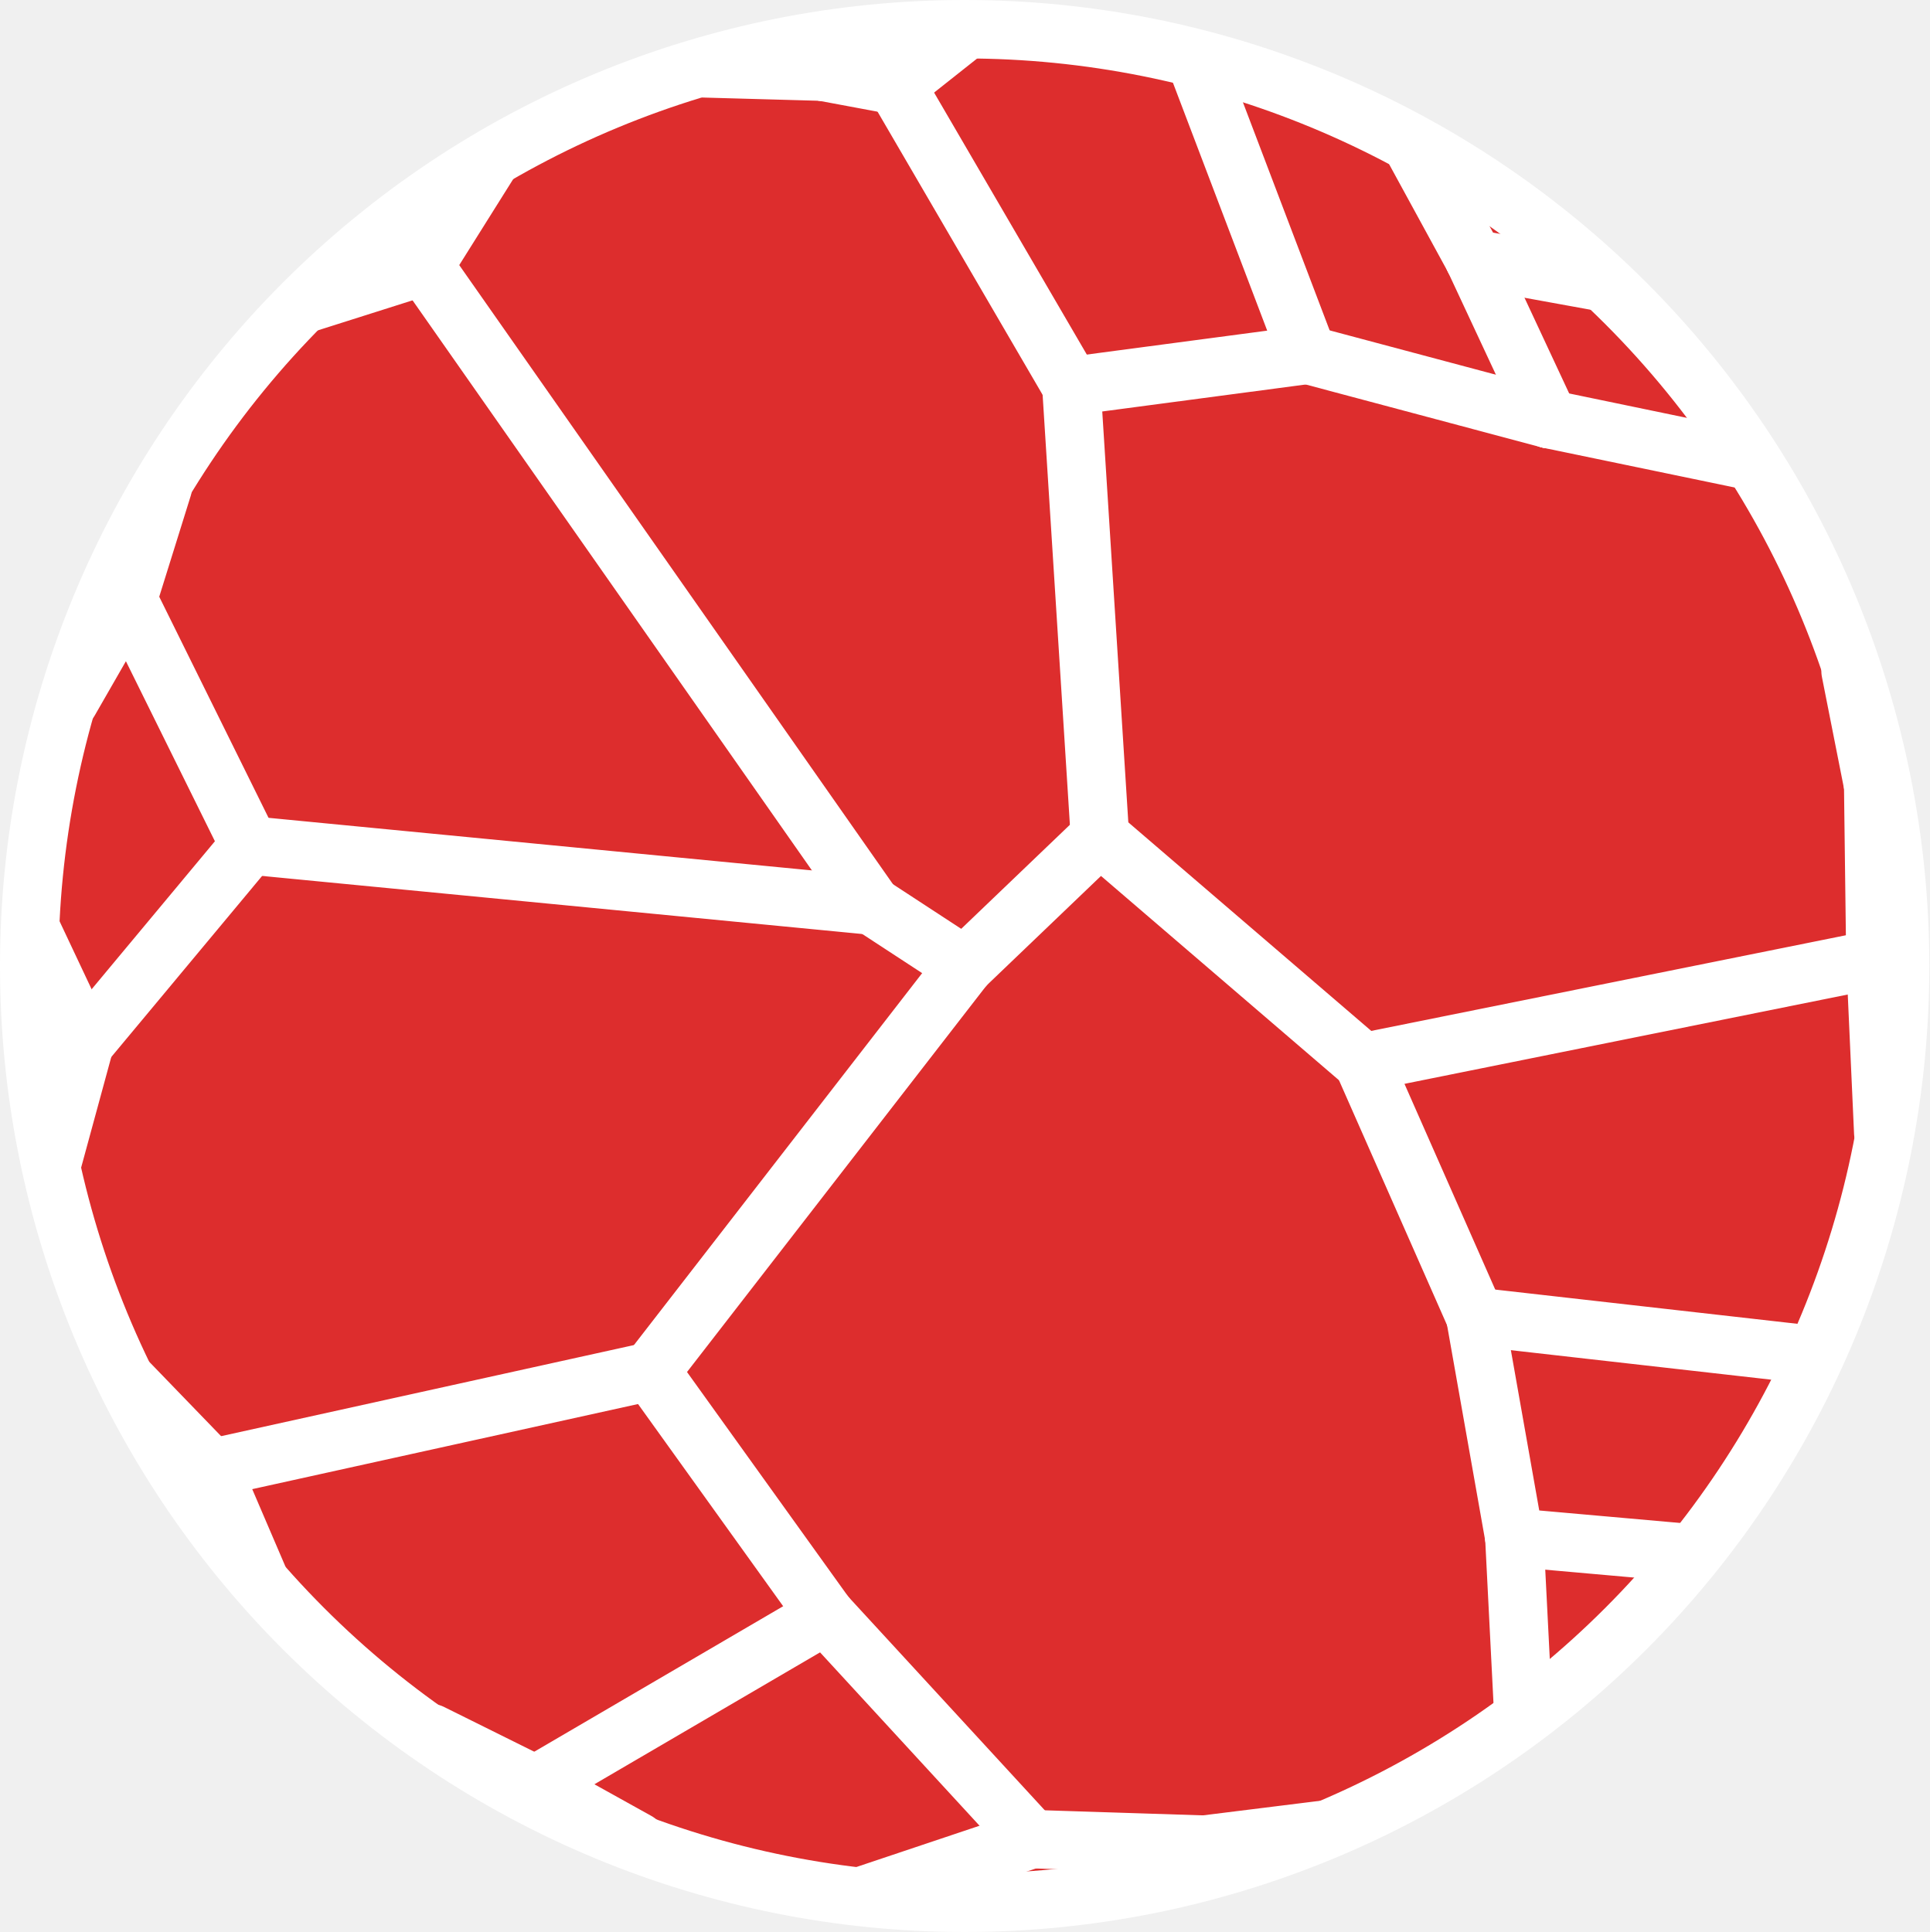
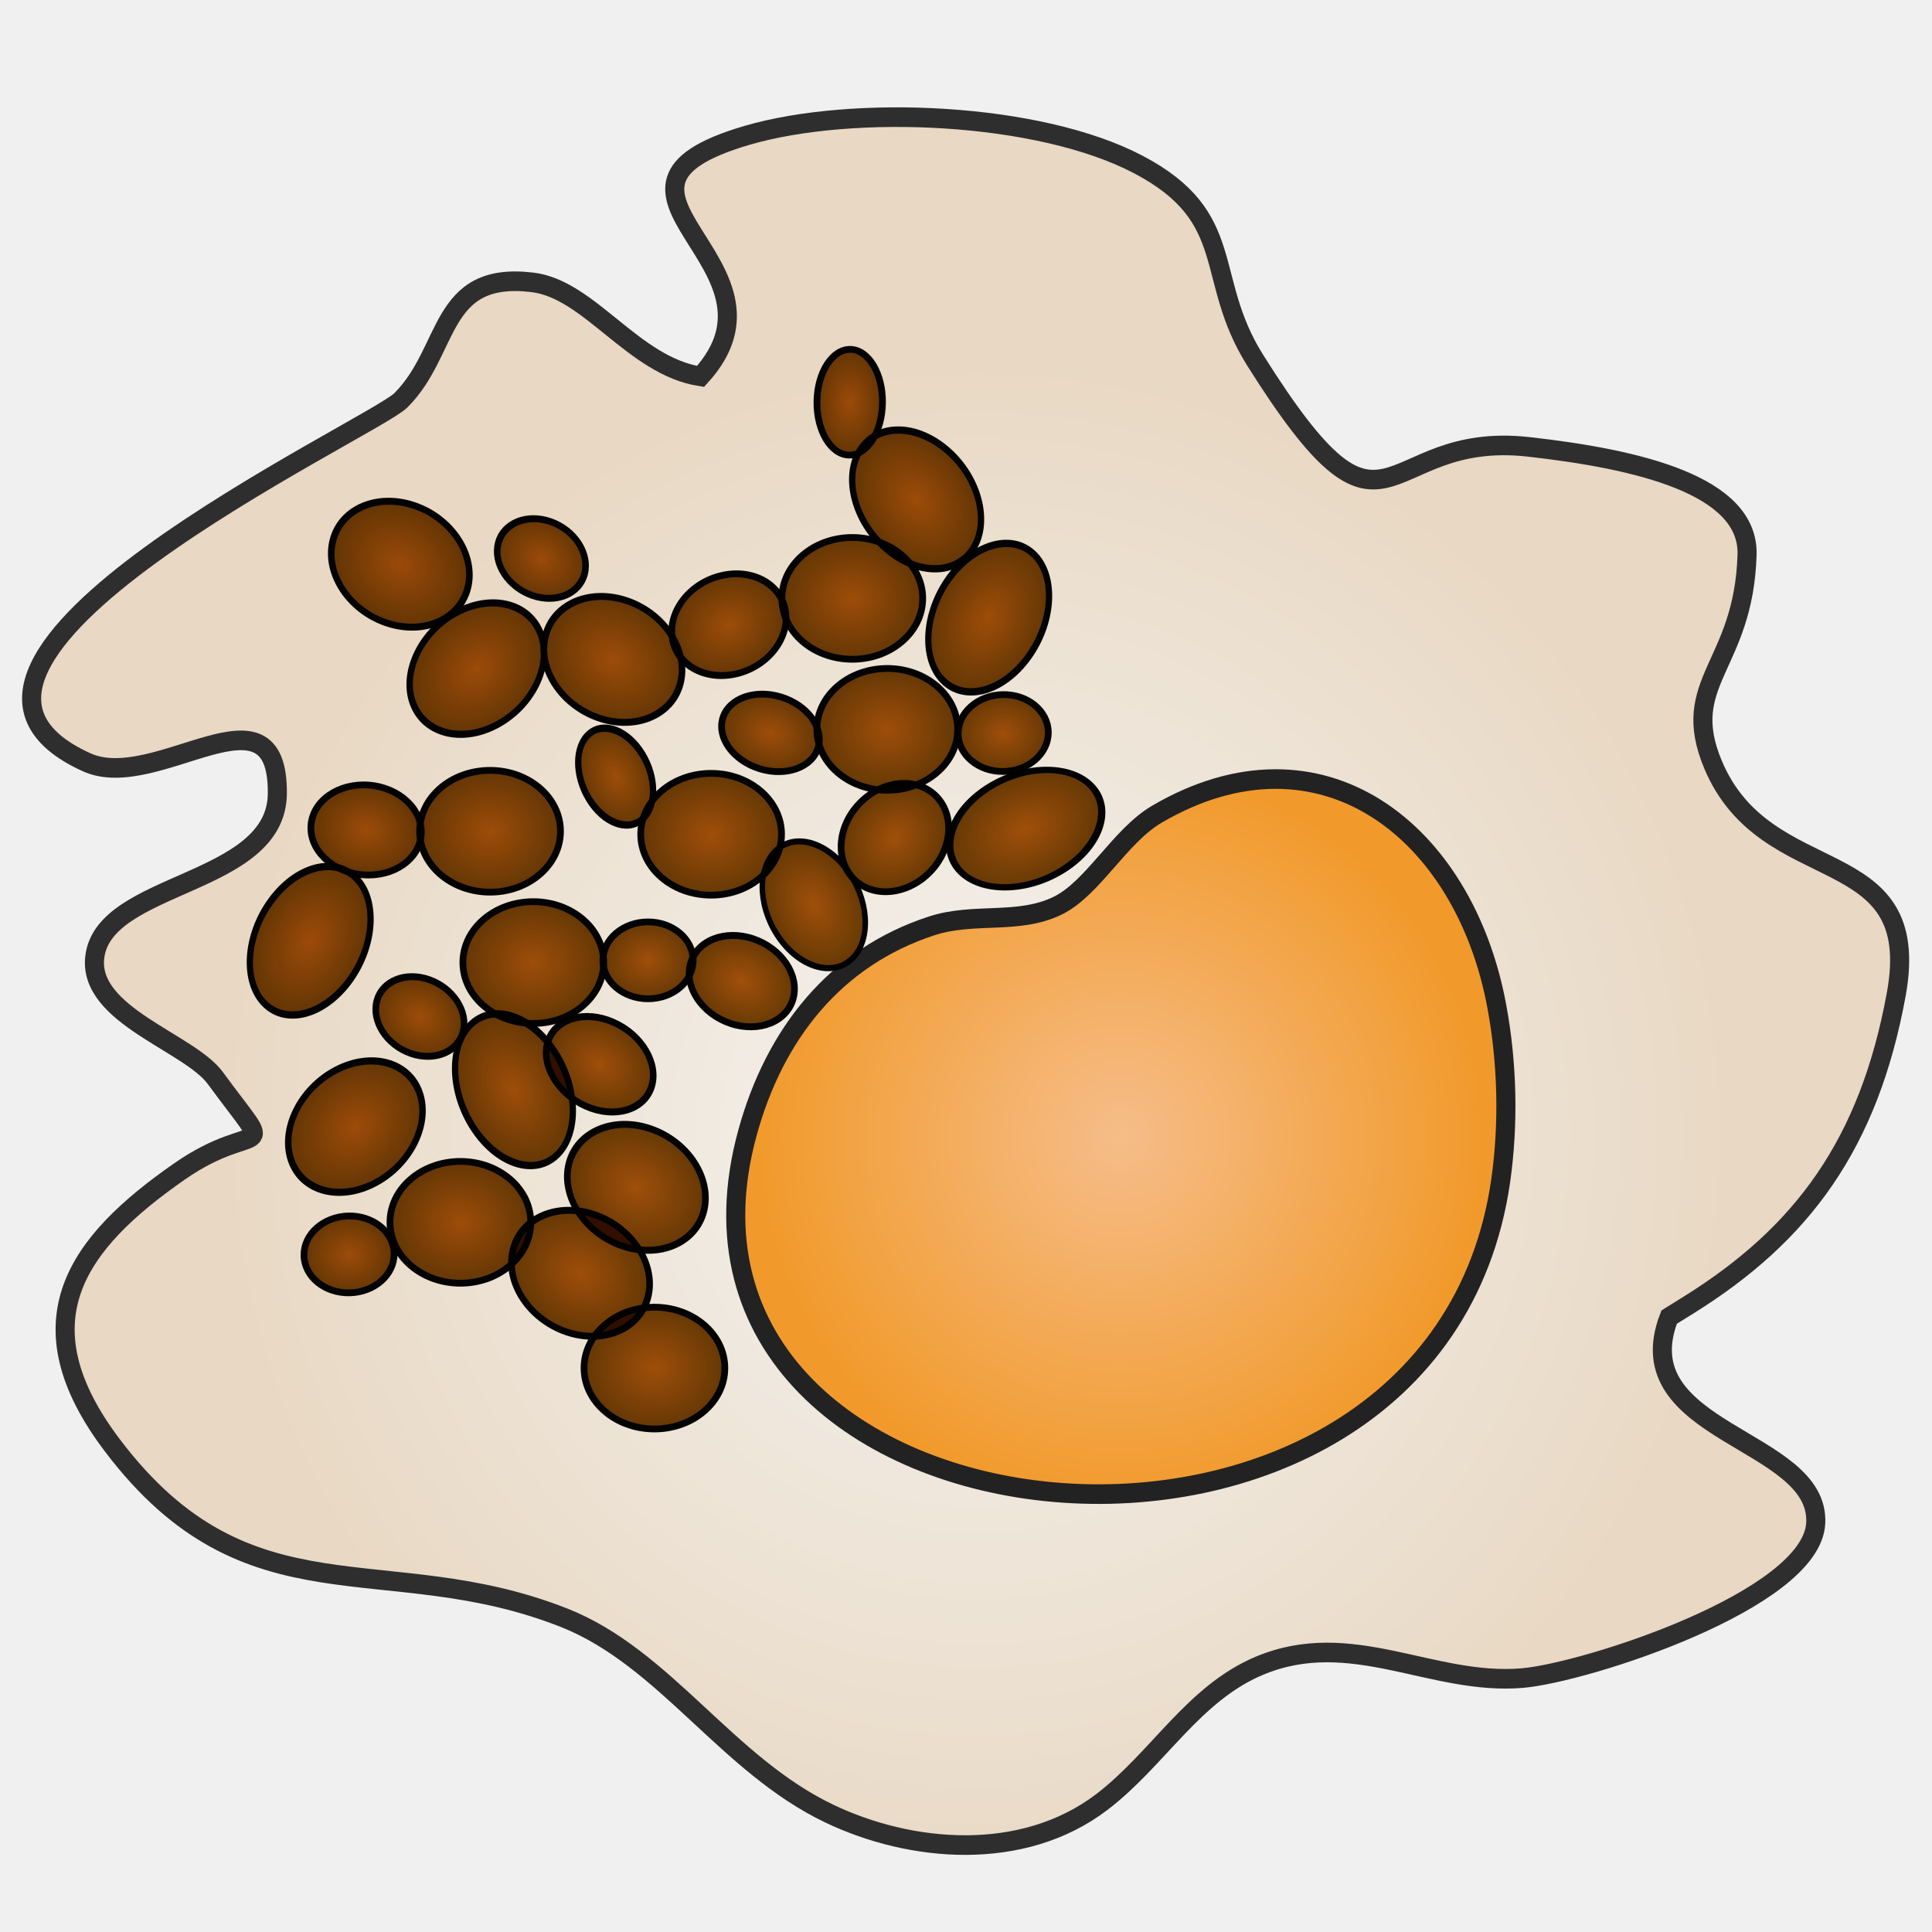
- <svg xmlns="http://www.w3.org/2000/svg" version="1.1" id="Layer_1" x="0px" y="0px" width="99px" height="99.154px" viewBox="0 0 99 99.154" enable-background="new 0 0 99 99.154" xml:space="preserve">
-   <g>
-     <g>
-       <path fill="#DD2D2D" d="M97.5,49.577c0-12.751-5.057-24.979-14.059-33.996C74.439,6.565,62.23,1.5,49.5,1.5    c-12.73,0-24.939,5.065-33.941,14.081C6.557,24.598,1.5,36.826,1.5,49.577s5.057,24.979,14.059,33.996    C24.561,92.589,36.77,97.654,49.5,97.654c12.73,0,24.939-5.065,33.941-14.081C92.443,74.556,97.5,62.328,97.5,49.577z" />
-       <line fill="none" stroke="#FFFFFF" stroke-width="3" stroke-linecap="round" stroke-miterlimit="3.25" x1="61.795" y1="94.671" x2="67.783" y2="93.926" />
-       <line fill="none" stroke="#FFFFFF" stroke-width="3" stroke-linecap="round" stroke-miterlimit="3.25" x1="61.795" y1="94.671" x2="56.26" y2="97.078" />
-       <line fill="none" stroke="#FFFFFF" stroke-width="3" stroke-linecap="round" stroke-miterlimit="3.25" x1="75.641" y1="13.286" x2="72.466" y2="7.469" />
-       <line fill="none" stroke="#FFFFFF" stroke-width="3" stroke-linecap="round" stroke-miterlimit="3.25" x1="75.641" y1="13.286" x2="82.152" y2="14.469" />
-       <line fill="none" stroke="#FFFFFF" stroke-width="3" stroke-linecap="round" stroke-miterlimit="3.25" x1="4.348" y1="53.539" x2="2.672" y2="59.691" />
-       <line fill="none" stroke="#FFFFFF" stroke-width="3" stroke-linecap="round" stroke-miterlimit="3.25" x1="4.348" y1="53.539" x2="1.63" y2="47.773" />
-       <line fill="none" stroke="#FFFFFF" stroke-width="3" stroke-linecap="round" stroke-miterlimit="3.25" x1="52.934" y1="94.387" x2="61.795" y2="94.671" />
-       <line fill="none" stroke="#FFFFFF" stroke-width="3" stroke-linecap="round" stroke-miterlimit="3.25" x1="52.934" y1="94.387" x2="44.317" y2="97.276" />
-       <line fill="none" stroke="#FFFFFF" stroke-width="3" stroke-linecap="round" stroke-miterlimit="3.25" x1="42.19" y1="3.676" x2="36.115" y2="3.507" />
-       <line fill="none" stroke="#FFFFFF" stroke-width="3" stroke-linecap="round" stroke-miterlimit="3.25" x1="42.19" y1="3.676" x2="47.911" y2="1.622" />
-       <line fill="none" stroke="#FFFFFF" stroke-width="3" stroke-linecap="round" stroke-miterlimit="3.25" x1="96.121" y1="40.315" x2="94.96" y2="34.448" />
-       <line fill="none" stroke="#FFFFFF" stroke-width="3" stroke-linecap="round" stroke-miterlimit="3.25" x1="96.121" y1="40.315" x2="97.284" y2="46.183" />
-       <line fill="none" stroke="#FFFFFF" stroke-width="3" stroke-linecap="round" stroke-miterlimit="3.25" x1="45.981" y1="4.383" x2="42.19" y2="3.676" />
-       <line fill="none" stroke="#FFFFFF" stroke-width="3" stroke-linecap="round" stroke-miterlimit="3.25" x1="45.981" y1="4.383" x2="49.5" y2="1.596" />
-       <line fill="none" stroke="#FFFFFF" stroke-width="3" stroke-linecap="round" stroke-miterlimit="3.25" x1="79.479" y1="21.509" x2="89.811" y2="23.653" />
-       <line fill="none" stroke="#FFFFFF" stroke-width="3" stroke-linecap="round" stroke-miterlimit="3.25" x1="79.479" y1="21.509" x2="75.641" y2="13.286" />
-       <line fill="none" stroke="#FFFFFF" stroke-width="3" stroke-linecap="round" stroke-miterlimit="3.25" x1="6.56" y1="30.751" x2="3.564" y2="35.967" />
-       <line fill="none" stroke="#FFFFFF" stroke-width="3" stroke-linecap="round" stroke-miterlimit="3.25" x1="6.56" y1="30.751" x2="8.353" y2="25.007" />
-       <line fill="none" stroke="#FFFFFF" stroke-width="3" stroke-linecap="round" stroke-miterlimit="3.25" x1="96.234" y1="49.224" x2="96.121" y2="40.315" />
-       <line fill="none" stroke="#FFFFFF" stroke-width="3" stroke-linecap="round" stroke-miterlimit="3.25" x1="96.234" y1="49.224" x2="96.637" y2="58.129" />
-       <line fill="none" stroke="#FFFFFF" stroke-width="3" stroke-linecap="round" stroke-miterlimit="3.25" x1="77.707" y1="78.913" x2="86.773" y2="79.717" />
-       <line fill="none" stroke="#FFFFFF" stroke-width="3" stroke-linecap="round" stroke-miterlimit="3.25" x1="77.707" y1="78.913" x2="78.169" y2="88.018" />
-       <line fill="none" stroke="#FFFFFF" stroke-width="3" stroke-linecap="round" stroke-miterlimit="3.25" x1="75.701" y1="67.577" x2="77.707" y2="78.913" />
-       <line fill="none" stroke="#FFFFFF" stroke-width="3" stroke-linecap="round" stroke-miterlimit="3.25" x1="75.701" y1="67.577" x2="93.059" y2="69.544" />
-       <line fill="none" stroke="#FFFFFF" stroke-width="3" stroke-linecap="round" stroke-miterlimit="3.25" x1="21.766" y1="13.651" x2="25.151" y2="8.256" />
-       <line fill="none" stroke="#FFFFFF" stroke-width="3" stroke-linecap="round" stroke-miterlimit="3.25" x1="21.766" y1="13.651" x2="15.702" y2="15.574" />
-       <line fill="none" stroke="#FFFFFF" stroke-width="3" stroke-linecap="round" stroke-miterlimit="3.25" x1="67.1" y1="18.207" x2="79.479" y2="21.509" />
-       <line fill="none" stroke="#FFFFFF" stroke-width="3" stroke-linecap="round" stroke-miterlimit="3.25" x1="67.1" y1="18.207" x2="61.352" y2="3.088" />
-       <line fill="none" stroke="#FFFFFF" stroke-width="3" stroke-linecap="round" stroke-miterlimit="3.25" x1="27.473" y1="91.605" x2="32.696" y2="94.509" />
-       <line fill="none" stroke="#FFFFFF" stroke-width="3" stroke-linecap="round" stroke-miterlimit="3.25" x1="27.473" y1="91.605" x2="22.12" y2="88.948" />
-       <line fill="none" stroke="#FFFFFF" stroke-width="3" stroke-linecap="round" stroke-miterlimit="3.25" x1="42.366" y1="82.898" x2="52.934" y2="94.387" />
-       <line fill="none" stroke="#FFFFFF" stroke-width="3" stroke-linecap="round" stroke-miterlimit="3.25" x1="42.366" y1="82.898" x2="27.473" y2="91.605" />
-       <line fill="none" stroke="#FFFFFF" stroke-width="3" stroke-linecap="round" stroke-miterlimit="3.25" x1="12.805" y1="43.385" x2="6.56" y2="30.751" />
-       <line fill="none" stroke="#FFFFFF" stroke-width="3" stroke-linecap="round" stroke-miterlimit="3.25" x1="12.805" y1="43.385" x2="4.348" y2="53.539" />
-       <line fill="none" stroke="#FFFFFF" stroke-width="3" stroke-linecap="round" stroke-miterlimit="3.25" x1="69.943" y1="54.523" x2="96.234" y2="49.224" />
-       <line fill="none" stroke="#FFFFFF" stroke-width="3" stroke-linecap="round" stroke-miterlimit="3.25" x1="69.943" y1="54.523" x2="75.701" y2="67.577" />
-       <line fill="none" stroke="#FFFFFF" stroke-width="3" stroke-linecap="round" stroke-miterlimit="3.25" x1="54.975" y1="19.815" x2="45.981" y2="4.383" />
-       <line fill="none" stroke="#FFFFFF" stroke-width="3" stroke-linecap="round" stroke-miterlimit="3.25" x1="54.975" y1="19.815" x2="67.1" y2="18.207" />
-       <line fill="none" stroke="#FFFFFF" stroke-width="3" stroke-linecap="round" stroke-miterlimit="3.25" x1="10.85" y1="75.352" x2="6.626" y2="70.981" />
-       <line fill="none" stroke="#FFFFFF" stroke-width="3" stroke-linecap="round" stroke-miterlimit="3.25" x1="10.85" y1="75.352" x2="13.246" y2="80.939" />
-       <line fill="none" stroke="#FFFFFF" stroke-width="3" stroke-linecap="round" stroke-miterlimit="3.25" x1="33.382" y1="70.38" x2="42.366" y2="82.898" />
-       <line fill="none" stroke="#FFFFFF" stroke-width="3" stroke-linecap="round" stroke-miterlimit="3.25" x1="33.382" y1="70.38" x2="10.85" y2="75.352" />
-       <line fill="none" stroke="#FFFFFF" stroke-width="3" stroke-linecap="round" stroke-miterlimit="3.25" x1="44.759" y1="46.478" x2="12.805" y2="43.385" />
-       <line fill="none" stroke="#FFFFFF" stroke-width="3" stroke-linecap="round" stroke-miterlimit="3.25" x1="44.759" y1="46.478" x2="21.766" y2="13.651" />
-       <line fill="none" stroke="#FFFFFF" stroke-width="3" stroke-linecap="round" stroke-miterlimit="3.25" x1="49.5" y1="49.577" x2="33.382" y2="70.38" />
-       <line fill="none" stroke="#FFFFFF" stroke-width="3" stroke-linecap="round" stroke-miterlimit="3.25" x1="49.5" y1="49.577" x2="44.759" y2="46.478" />
-       <line fill="none" stroke="#FFFFFF" stroke-width="3" stroke-linecap="round" stroke-miterlimit="3.25" x1="56.441" y1="42.931" x2="54.975" y2="19.815" />
-       <line fill="none" stroke="#FFFFFF" stroke-width="3" stroke-linecap="round" stroke-miterlimit="3.25" x1="56.441" y1="42.931" x2="69.943" y2="54.523" />
-       <path fill="none" stroke="#FFFFFF" stroke-width="3" stroke-linecap="round" stroke-miterlimit="3.25" d="M51.5,49.577" />
-       <line fill="none" stroke="#FFFFFF" stroke-width="3" stroke-linecap="round" stroke-miterlimit="3.25" x1="49.5" y1="49.577" x2="56.441" y2="42.931" />
-       <path fill="none" stroke="#FFFFFF" stroke-width="3" stroke-linecap="round" stroke-miterlimit="3.25" d="M97.5,49.577    c0-12.751-5.057-24.979-14.059-33.996C74.439,6.565,62.23,1.5,49.5,1.5c-12.73,0-24.939,5.065-33.941,14.081    C6.557,24.598,1.5,36.826,1.5,49.577s5.057,24.979,14.059,33.996C24.561,92.589,36.77,97.654,49.5,97.654    c12.73,0,24.939-5.065,33.941-14.081C92.443,74.556,97.5,62.328,97.5,49.577z" />
+ <svg xmlns="http://www.w3.org/2000/svg" xmlns:xlink="http://www.w3.org/1999/xlink" width="200mm" height="200mm" viewBox="0 0 200 200" version="1.1" id="svg40584">
+   <defs id="defs40581">
+     <radialGradient fx="0" fy="0" cx="0" cy="0" r="1" gradientUnits="userSpaceOnUse" gradientTransform="matrix(9.67345,0,0,-9.67345,113.1325,518.2398)" spreadMethod="pad" id="radialGradient59625">
+       <stop style="stop-color:#aa570b;stop-opacity:1;" offset="0" id="stop59621" />
+       <stop style="stop-color:#693d06;stop-opacity:1;" offset="1" id="stop59623" />
+     </radialGradient>
+     <radialGradient fx="0" fy="0" cx="0" cy="0" r="1" gradientUnits="userSpaceOnUse" gradientTransform="matrix(9.67345,0,0,-9.67345,113.1325,518.2398)" spreadMethod="pad" id="radialGradient59242">
+       <stop style="stop-color:#a76320;stop-opacity:1;" offset="0" id="stop59238" />
+       <stop style="stop-color:#825803;stop-opacity:1;" offset="0.686" id="stop59240" />
+     </radialGradient>
+     <linearGradient id="linearGradient49113">
+       <stop style="stop-color:#2b2026;stop-opacity:1;" offset="0" id="stop49111" />
+     </linearGradient>
+     <radialGradient fx="0" fy="0" cx="0" cy="0" r="1" gradientUnits="userSpaceOnUse" gradientTransform="matrix(-24.85269,-3.12843,-3.12843,24.85271,112.2892,515.7598)" spreadMethod="pad" id="radialGradient6850">
+       <stop style="stop-opacity:1;stop-color:#faf7f1" offset="0" id="stop6846" />
+       <stop style="stop-color:#deba8b;stop-opacity:1;" offset="0.804" id="stop6848" />
+     </radialGradient>
+     <clipPath clipPathUnits="userSpaceOnUse" id="clipPath6860">
+       <path d="M 42.52,394.016 H 343.176 V 719.765 H 42.52 Z" id="path6858" />
+     </clipPath>
+     <radialGradient fx="0" fy="0" cx="0" cy="0" r="1" gradientUnits="userSpaceOnUse" gradientTransform="matrix(9.67345,0,0,-9.67345,113.1325,518.2398)" spreadMethod="pad" id="radialGradient6880">
+       <stop style="stop-opacity:1;stop-color:#f6bd89" offset="0" id="stop6876" />
+       <stop style="stop-color:#f19a2b;stop-opacity:1;" offset="1" id="stop6878" />
+     </radialGradient>
+     <clipPath clipPathUnits="userSpaceOnUse" id="clipPath6890">
+       <path d="M 42.52,394.016 H 343.176 V 719.765 H 42.52 Z" id="path6888" />
+     </clipPath>
+     <radialGradient xlink:href="#radialGradient59625" id="radialGradient66164" cx="63.282" cy="91.241" fx="63.282" fy="91.241" r="6.38" gradientTransform="matrix(1,0,0,0.85881,-1.08876,3.432149)" gradientUnits="userSpaceOnUse" />
+     <radialGradient xlink:href="#radialGradient59625" id="radialGradient66166" cx="91.05" cy="70.953" fx="91.05" fy="70.953" r="7.636" gradientTransform="matrix(1,0,0,0.8711723,-2.818164,0.1313129)" gradientUnits="userSpaceOnUse" />
+     <radialGradient xlink:href="#radialGradient59625" id="radialGradient66168" cx="22.98" cy="129.549" fx="22.98" fy="129.549" r="8.393" gradientTransform="matrix(1,0,0,0.7308829,4.437951,27.19658)" gradientUnits="userSpaceOnUse" />
+     <radialGradient xlink:href="#radialGradient59625" id="radialGradient66170" cx="76.434" cy="95.371" fx="76.434" fy="95.371" r="7.636" gradientTransform="matrix(1,0,0,0.8711723,-2.818164,3.277073)" gradientUnits="userSpaceOnUse" />
+     <radialGradient xlink:href="#radialGradient59625" id="radialGradient66172" cx="69.902" cy="108.423" fx="69.902" fy="108.423" r="5.016" gradientTransform="matrix(1,0,0,0.8631332,-2.818164,5.830107)" gradientUnits="userSpaceOnUse" />
+     <radialGradient xlink:href="#radialGradient59625" id="radialGradient66174" cx="102.268" cy="-19.701" fx="102.268" fy="-19.701" r="8.489" gradientTransform="matrix(0.8462295,0,0,0.6127562,39.98932,-8.206229)" gradientUnits="userSpaceOnUse" />
+     <radialGradient xlink:href="#radialGradient59625" id="radialGradient66176" cx="112.516" cy="-9.992" fx="112.516" fy="-9.992" r="5.563" gradientTransform="matrix(1,0,0,0.7111741,-8.799022,-5.22954)" gradientUnits="userSpaceOnUse" />
+     <radialGradient xlink:href="#radialGradient59625" id="radialGradient66178" cx="94.669" cy="84.512" fx="94.669" fy="84.512" r="7.636" gradientTransform="matrix(1,0,0,0.8711723,-2.818164,1.878118)" gradientUnits="userSpaceOnUse" />
+     <radialGradient xlink:href="#radialGradient59625" id="radialGradient66180" cx="53.552" cy="95.061" fx="53.552" fy="95.061" r="7.636" gradientTransform="matrix(1,0,0,0.8711723,-2.818164,3.237066)" gradientUnits="userSpaceOnUse" />
+     <radialGradient xlink:href="#radialGradient59625" id="radialGradient66182" cx="58.024" cy="108.653" fx="58.024" fy="108.653" r="7.636" gradientTransform="matrix(1,0,0,0.8711723,-2.818164,4.988128)" gradientUnits="userSpaceOnUse" />
+     <radialGradient xlink:href="#radialGradient59625" id="radialGradient66184" cx="-17.844" cy="-94.602" fx="-17.844" fy="-94.602" r="7.902" gradientTransform="matrix(1,0,0,0.8203927,-0.9097715,-7.709449)" gradientUnits="userSpaceOnUse" />
+     <radialGradient xlink:href="#radialGradient59625" id="radialGradient66186" cx="46.814" cy="91.415" fx="46.814" fy="91.415" r="6.073" gradientTransform="matrix(1,0,0,0.8236555,-3.398992,7.36159)" gradientUnits="userSpaceOnUse" />
+     <radialGradient xlink:href="#radialGradient59625" id="radialGradient66188" cx="115.531" cy="-16" fx="115.531" fy="-16" r="8.109" gradientTransform="matrix(1,0,0,0.7819175,-6.444706,-11.08589)" gradientUnits="userSpaceOnUse" />
+     <radialGradient xlink:href="#radialGradient59625" id="radialGradient66190" cx="-73.825" cy="-43.761" fx="-73.825" fy="-43.761" r="5.088" gradientTransform="matrix(1,0,0,0.8422451,4.974507,0.6956428)" gradientUnits="userSpaceOnUse" />
+     <radialGradient xlink:href="#radialGradient59625" id="radialGradient66192" cx="49.154" cy="-91.379" fx="49.154" fy="-91.379" r="5.822" gradientTransform="matrix(1,0,0,0.642823,-8.962081,-29.71313)" gradientUnits="userSpaceOnUse" />
+     <radialGradient xlink:href="#radialGradient59625" id="radialGradient66194" cx="-75.42" cy="-62.42" fx="-75.42" fy="-62.42" r="7.748" gradientTransform="matrix(1,0,0,0.8495019,20.62942,11.45652)" gradientUnits="userSpaceOnUse" />
+     <radialGradient xlink:href="#radialGradient59625" id="radialGradient66196" cx="-100.003" cy="-53.072" fx="-100.003" fy="-53.072" r="7.748" gradientTransform="matrix(1,0,0,0.8495019,21.35771,1.488522)" gradientUnits="userSpaceOnUse" />
+     <radialGradient xlink:href="#radialGradient59625" id="radialGradient66198" cx="-99.236" cy="-83.448" fx="-99.236" fy="-83.448" r="6.199" gradientTransform="matrix(1,0,0,0.7942936,5.508265,-10.01454)" gradientUnits="userSpaceOnUse" />
+     <radialGradient xlink:href="#radialGradient59625" id="radialGradient66200" cx="105.309" cy="87.213" fx="105.309" fy="87.213" r="5.016" gradientTransform="matrix(1,0,0,0.8630429,-2.674337,2.875265)" gradientUnits="userSpaceOnUse" />
+     <radialGradient xlink:href="#radialGradient59625" id="radialGradient66202" cx="-51.228" cy="91.898" fx="-51.228" fy="91.898" r="8.393" gradientTransform="matrix(1,0,0,0.7308829,4.437951,17.06405)" gradientUnits="userSpaceOnUse" />
+     <radialGradient xlink:href="#radialGradient59625" id="radialGradient66204" cx="130.675" cy="16.247" fx="130.675" fy="16.247" r="8.489" gradientTransform="matrix(1,0,0,0.7138673,-8.799022,2.305118)" gradientUnits="userSpaceOnUse" />
+     <radialGradient xlink:href="#radialGradient59625" id="radialGradient66206" cx="70.565" cy="150.633" fx="70.565" fy="150.633" r="7.636" gradientTransform="matrix(1,0,0,0.8711723,-2.818164,10.39625)" gradientUnits="userSpaceOnUse" />
+     <radialGradient xlink:href="#radialGradient59625" id="radialGradient66208" cx="12.401" cy="-129.589" fx="12.401" fy="-129.589" r="7.902" gradientTransform="matrix(1,0,0,0.8203927,-0.9097715,-13.99343)" gradientUnits="userSpaceOnUse" />
+     <radialGradient xlink:href="#radialGradient59625" id="radialGradient66210" cx="-73.345" cy="-92.852" fx="-73.345" fy="-92.852" r="5.088" gradientTransform="matrix(1,0,0,0.8422451,4.974507,-7.048673)" gradientUnits="userSpaceOnUse" />
+     <radialGradient xlink:href="#radialGradient59625" id="radialGradient66212" cx="-96.108" cy="-112.511" fx="-96.108" fy="-112.511" r="7.748" gradientTransform="matrix(1,0,0,0.8495019,4.974507,-9.333606)" gradientUnits="userSpaceOnUse" />
+     <radialGradient xlink:href="#radialGradient59625" id="radialGradient66214" cx="-99.523" cy="-102.163" fx="-99.523" fy="-102.163" r="7.748" gradientTransform="matrix(1,0,0,0.8495019,4.974507,-7.776174)" gradientUnits="userSpaceOnUse" />
+     <radialGradient xlink:href="#radialGradient59625" id="radialGradient66216" cx="-3.192" cy="135.137" fx="-3.192" fy="135.137" r="6.396" gradientTransform="matrix(1,0,0,0.8501266,4.563067,11.98976)" gradientUnits="userSpaceOnUse" />
+     <radialGradient xlink:href="#radialGradient59625" id="radialGradient66218" cx="20.695" cy="138.011" fx="20.695" fy="138.011" r="8.489" gradientTransform="matrix(1,0,0,0.7138673,6.384076,31.26214)" gradientUnits="userSpaceOnUse" />
+     <radialGradient xlink:href="#radialGradient59625" id="radialGradient66220" cx="50.477" cy="135.545" fx="50.477" fy="135.545" r="7.636" gradientTransform="matrix(1,0,0,0.8711723,-2.818164,8.452501)" gradientUnits="userSpaceOnUse" />
+     <radialGradient xlink:href="#radialGradient59625" id="radialGradient66222" cx="-112.599" cy="-68.343" fx="-112.599" fy="-68.343" r="5.515" gradientTransform="matrix(1,0,0,0.76608,14.73097,3.057052)" gradientUnits="userSpaceOnUse" />
+     <radialGradient xlink:href="#radialGradient59625" id="radialGradient66224" cx="-105.688" cy="-79.837" fx="-105.688" fy="-79.837" r="5.962" gradientTransform="matrix(1,0,0,0.8198164,5.061078,-6.717133)" gradientUnits="userSpaceOnUse" />
+     <radialGradient xlink:href="#radialGradient59625" id="radialGradient66226" cx="36.736" cy="139.688" fx="36.736" fy="139.688" r="5.016" gradientTransform="matrix(1,0,0,0.8630429,-2.674337,10.06217)" gradientUnits="userSpaceOnUse" />
+   </defs>
+   <g id="layer1">
+     <g id="g6836" transform="matrix(3.886522,0,0,-3.995358,-335.4885,2177.796)">
+       <g id="g6838">
+         <g id="g6844">
+           <path d="m 106.222,541.575 c -4.945,-1.404 1.512,-3.317 -1.241,-6.246 v 0 c -1.796,0.269 -2.952,2.266 -4.486,2.438 v 0 c -2.515,0.289 -2.163,-1.768 -3.499,-3.059 v 0 c -0.787,-0.751 -14.203,-6.805 -8.367,-9.377 v 0 c 0.723,-0.319 1.656,-0.055 2.524,0.21 v 0 c 1.368,0.418 2.576,0.834 2.555,-1.03 v 0 c -0.031,-2.395 -4.636,-2.253 -4.863,-4.238 v 0 c -0.172,-1.504 2.512,-2.197 3.212,-3.124 v 0 c 1.712,-2.272 1.164,-0.985 -0.955,-2.42 v 0 c -2.722,-1.841 -4.297,-3.879 -1.783,-7.103 v 0 c 3.628,-4.66 7.264,-2.631 12.03,-4.462 v 0 c 2.686,-1.033 4.328,-3.805 7.062,-5.073 v 0 c 2.169,-1.008 5.138,-1.265 7.254,0.298 v 0 c 1.502,1.112 2.434,2.808 4.192,3.53 v 0 c 1.462,0.598 2.813,0.302 4.175,0.006 v 0 c 0.928,-0.202 1.862,-0.404 2.84,-0.322 v 0 c 1.682,0.141 7.706,2.022 7.813,4.013 v 0 c 0.119,2.212 -5.112,2.318 -3.906,5.339 v 0 l 0.553,0.335 c 2.983,1.817 4.765,4.135 5.497,8.029 v 0 c 0.757,4.037 -3.459,2.652 -4.881,5.953 v 0 c -0.925,2.144 0.819,2.54 0.907,5.437 v 0 c 0.055,1.81 -2.925,2.478 -5.821,2.794 v 0 c -1.26,0.137 -2.092,-0.135 -2.747,-0.406 v 0 c -1.454,-0.602 -2.044,-1.206 -4.539,2.66 v 0 c -1.378,2.137 -0.423,3.686 -3.098,5.058 v 0 c -1.622,0.832 -4.108,1.231 -6.439,1.231 v 0 c -1.478,0 -2.894,-0.16 -3.989,-0.471" style="opacity:0.442;fill:url(#radialGradient6850);stroke:none" id="path6852" />
+         </g>
+       </g>
    </g>
+     <g id="g6854" transform="matrix(3.886522,0,0,-3.995358,-338.3066,2168.787)" style="stroke:#2e2e2e;stroke-opacity:1;stroke-width:0.508;stroke-dasharray:none">
+       <g id="g6856" clip-path="url(#clipPath6860)" style="stroke:#2e2e2e;stroke-opacity:1;stroke-width:0.508;stroke-dasharray:none">
+         <g id="g6862" transform="translate(131.5041,508.6998)" style="stroke:#2e2e2e;stroke-opacity:1;stroke-width:0.508;stroke-dasharray:none">
+           <path d="m 0,0 c -1.206,-3.02 4.025,-3.127 3.905,-5.339 -0.106,-1.991 -6.131,-3.872 -7.812,-4.013 -2.413,-0.201 -4.557,1.323 -7.015,0.316 -1.758,-0.722 -2.69,-2.417 -4.192,-3.53 -2.116,-1.563 -5.086,-1.306 -7.254,-0.298 -2.734,1.268 -4.376,4.04 -7.063,5.074 -4.765,1.83 -8.401,-0.199 -12.029,4.461 -2.514,3.225 -0.939,5.262 1.783,7.104 2.118,1.434 2.666,0.147 0.955,2.419 -0.7,0.928 -3.384,1.621 -3.213,3.125 0.227,1.984 4.832,1.842 4.864,4.238 0.035,3.048 -3.215,-0.002 -5.079,0.819 -5.835,2.572 7.579,8.626 8.367,9.377 1.335,1.291 0.984,3.349 3.499,3.059 1.534,-0.172 2.69,-2.169 4.486,-2.438 2.753,2.929 -3.704,4.842 1.241,6.247 2.823,0.801 7.777,0.6 10.428,-0.761 2.675,-1.371 1.72,-2.921 3.098,-5.058 3.62,-5.608 3.231,-1.811 7.286,-2.253 C -0.849,22.233 2.13,21.564 2.076,19.754 1.988,16.857 0.245,16.461 1.169,14.317 2.592,11.016 6.807,12.401 6.05,8.365 5.319,4.47 3.536,2.152 0.553,0.335 Z" style="fill:none;stroke:#2e2e2e;stroke-width:0.508;stroke-linecap:butt;stroke-linejoin:miter;stroke-miterlimit:4;stroke-dasharray:none;stroke-opacity:1" id="path6864" />
+         </g>
+       </g>
+     </g>
+     <g id="g6866" transform="matrix(3.886522,0,0,-3.995358,-323.6885,2188.249)">
+       <g id="g6868">
+         <g id="g6874">
+           <path d="m 114.063,526.571 c -0.985,-0.562 -1.702,-1.917 -2.631,-2.365 v 0 c -1.051,-0.509 -2.24,-0.168 -3.379,-0.533 v 0 c -2.555,-0.815 -4.17,-2.794 -4.892,-5.349 v 0 c -3.15,-11.106 18.277,-13.347 20.06,-1.248 v 0 c 0.21,1.435 0.184,3.011 -0.105,4.518 v 0 c -0.646,3.401 -2.944,5.888 -5.888,5.888 v 0 c -0.995,0 -2.062,-0.284 -3.165,-0.911" style="fill:url(#radialGradient6880);stroke:none" id="path6882" />
+         </g>
+       </g>
+     </g>
+     <g id="g6884" transform="matrix(3.886521,0,0,-3.994504,-323.5466,2187.674)" style="stroke:#222222;stroke-opacity:1;stroke-width:0.508;stroke-dasharray:none">
+       <g id="g6886" clip-path="url(#clipPath6890)" style="stroke-width:0.508;stroke-dasharray:none;stroke:#222222;stroke-opacity:1">
+         <g id="g6892" transform="translate(123.1159,521.5938)" style="stroke-width:0.508;stroke-dasharray:none;stroke:#222222;stroke-opacity:1">
+           <path d="m 0,0 c 0.289,-1.507 0.315,-3.083 0.105,-4.518 -1.783,-12.098 -23.21,-9.857 -20.06,1.249 0.722,2.555 2.337,4.533 4.892,5.348 1.139,0.366 2.327,0.025 3.379,0.533 0.93,0.448 1.646,1.804 2.631,2.365 C -4.684,7.462 -0.864,4.55 0,0 Z" style="fill:none;stroke:#222222;stroke-width:0.508;stroke-linecap:butt;stroke-linejoin:miter;stroke-miterlimit:4;stroke-dasharray:none;stroke-opacity:1" id="path6894" />
+         </g>
+       </g>
+     </g>
+     <ellipse style="opacity:1;mix-blend-mode:multiply;fill:url(#radialGradient66164);fill-opacity:1;fill-rule:evenodd;stroke:#020302;stroke-width:0.701;stroke-dasharray:none;stroke-dashoffset:0;stroke-opacity:1" id="path46920" cx="62.193" cy="81.791" rx="6.029" ry="5.129" transform="matrix(0.9676758,-0.2521973,0.1867262,0.982412,0,0)" />
+     <ellipse style="mix-blend-mode:multiply;fill:url(#radialGradient66166);fill-opacity:1;fill-rule:evenodd;stroke:#020302;stroke-width:0.7;stroke-dasharray:none;stroke-dashoffset:0;stroke-opacity:1" id="path46920-1" cx="88.231" cy="61.944" rx="7.286" ry="6.303" />
+     <ellipse style="mix-blend-mode:multiply;fill:url(#radialGradient66168);fill-opacity:1;fill-rule:evenodd;stroke:#020302;stroke-width:0.704;stroke-dasharray:none;stroke-dashoffset:0;stroke-opacity:1" id="path46920-1-9" cx="27.418" cy="121.882" rx="8.041" ry="5.782" transform="matrix(0.5874505,-0.8092601,0.7075828,0.7066305,0,0)" />
+     <ellipse style="mix-blend-mode:multiply;fill:url(#radialGradient66170);fill-opacity:1;fill-rule:evenodd;stroke:#020302;stroke-width:0.7;stroke-dasharray:none;stroke-dashoffset:0;stroke-opacity:1" id="path46920-1-9-4" cx="73.616" cy="86.362" rx="7.286" ry="6.303" />
+     <ellipse style="mix-blend-mode:multiply;fill:url(#radialGradient66172);fill-opacity:1;fill-rule:evenodd;stroke:#020302;stroke-width:0.7;stroke-dasharray:none;stroke-dashoffset:0;stroke-opacity:1" id="path46920-2" cx="67.084" cy="99.414" rx="4.666" ry="3.979" />
+     <ellipse style="mix-blend-mode:multiply;fill:url(#radialGradient66174);fill-opacity:1;fill-rule:evenodd;stroke:#020302;stroke-width:0.6;stroke-dasharray:none;stroke-dashoffset:0;stroke-opacity:1" id="path46920-9" cx="126.532" cy="-20.278" rx="6.886" ry="4.9" transform="matrix(0.541136,0.8409351,-0.777918,0.6283658,0,0)" />
+     <ellipse style="mix-blend-mode:multiply;fill:url(#radialGradient66176);fill-opacity:1;fill-rule:evenodd;stroke:#020302;stroke-width:0.704;stroke-dasharray:none;stroke-dashoffset:0;stroke-opacity:1" id="path46920-2-3" cx="103.717" cy="-12.336" rx="5.211" ry="3.604" transform="matrix(0.5236587,0.8519281,-0.7635857,0.6457064,0,0)" />
+     <ellipse style="mix-blend-mode:multiply;fill:url(#radialGradient66178);fill-opacity:1;fill-rule:evenodd;stroke:#020302;stroke-width:0.7;stroke-dasharray:none;stroke-dashoffset:0;stroke-opacity:1" id="path46920-7" cx="91.851" cy="75.503" rx="7.286" ry="6.303" />
+     <ellipse style="mix-blend-mode:multiply;fill:url(#radialGradient66180);fill-opacity:1;fill-rule:evenodd;stroke:#020302;stroke-width:0.7;stroke-dasharray:none;stroke-dashoffset:0;stroke-opacity:1" id="path46920-1-8" cx="50.734" cy="86.051" rx="7.286" ry="6.303" />
+     <ellipse style="mix-blend-mode:multiply;fill:url(#radialGradient66182);fill-opacity:1;fill-rule:evenodd;stroke:#020302;stroke-width:0.7;stroke-dasharray:none;stroke-dashoffset:0;stroke-opacity:1" id="path46920-1-9-45" cx="55.206" cy="99.644" rx="7.286" ry="6.303" />
+     <ellipse style="mix-blend-mode:multiply;fill:url(#radialGradient66184);fill-opacity:1;fill-rule:evenodd;stroke:#020302;stroke-width:0.703;stroke-dasharray:none;stroke-dashoffset:0;stroke-opacity:1" id="path46920-1-9-4-0" cx="-18.753" cy="-85.32" rx="7.55" ry="6.131" transform="matrix(-0.8650752,0.5016422,-0.3884152,-0.9214845,0,0)" />
+     <ellipse style="mix-blend-mode:multiply;fill:url(#radialGradient66186);fill-opacity:1;fill-rule:evenodd;stroke:#020302;stroke-width:0.7;stroke-dasharray:none;stroke-dashoffset:0;stroke-opacity:1" id="path46920-9-1" cx="43.415" cy="82.656" rx="5.723" ry="4.652" transform="matrix(0.9968613,0.07916782,-0.06509494,0.9978791,0,0)" />
+     <ellipse style="mix-blend-mode:multiply;fill:url(#radialGradient66188);fill-opacity:1;fill-rule:evenodd;stroke:#020302;stroke-width:0.704;stroke-dasharray:none;stroke-dashoffset:0;stroke-opacity:1" id="path46920-1-9-4-6" cx="109.086" cy="-23.597" rx="7.757" ry="5.989" transform="matrix(0.754147,0.6567057,-0.5348327,0.844958,0,0)" />
+     <ellipse style="mix-blend-mode:multiply;fill:url(#radialGradient66190);fill-opacity:1;fill-rule:evenodd;stroke:#020302;stroke-width:0.701;stroke-dasharray:none;stroke-dashoffset:0;stroke-opacity:1" id="path46920-2-32" cx="-68.85" cy="-36.162" rx="4.737" ry="3.934" transform="matrix(-0.9437019,-0.3307971,0.2469085,-0.9690388,0,0)" />
+     <ellipse style="mix-blend-mode:multiply;fill:url(#radialGradient66192);fill-opacity:1;fill-rule:evenodd;stroke:#020302;stroke-width:0.7;stroke-dasharray:none;stroke-dashoffset:0;stroke-opacity:1" id="path46920-2-3-06" cx="40.192" cy="-88.454" rx="5.472" ry="3.393" transform="matrix(-0.01191558,0.999929,-0.9998657,-0.01639153,0,0)" />
+     <ellipse style="mix-blend-mode:multiply;fill:url(#radialGradient66194);fill-opacity:1;fill-rule:evenodd;stroke:#020302;stroke-width:0.701;stroke-dasharray:none;stroke-dashoffset:0;stroke-opacity:1" id="path46920-1-8-1" cx="-54.79" cy="-41.569" rx="7.398" ry="6.232" transform="matrix(-0.9437019,-0.3307971,0.2469085,-0.9690388,0,0)" />
+     <ellipse style="mix-blend-mode:multiply;fill:url(#radialGradient66196);fill-opacity:1;fill-rule:evenodd;stroke:#020302;stroke-width:0.701;stroke-dasharray:none;stroke-dashoffset:0;stroke-opacity:1" id="path46920-1-9-45-5" cx="-78.645" cy="-43.596" rx="7.398" ry="6.232" transform="matrix(-0.9437019,-0.3307971,0.2469085,-0.9690388,0,0)" />
+     <ellipse style="mix-blend-mode:multiply;fill:url(#radialGradient66198);fill-opacity:1;fill-rule:evenodd;stroke:#020302;stroke-width:0.702;stroke-dasharray:none;stroke-dashoffset:0;stroke-opacity:1" id="path46920-9-1-5" cx="-93.728" cy="-76.296" rx="5.848" ry="4.573" transform="matrix(-0.9157102,-0.4018394,0.3112511,-0.9503277,0,0)" />
+     <ellipse style="mix-blend-mode:multiply;fill:url(#radialGradient66200);fill-opacity:1;fill-rule:evenodd;stroke:#020302;stroke-width:0.7;stroke-dasharray:none;stroke-dashoffset:0;stroke-opacity:1" id="path46920-2-3-0" cx="102.634" cy="78.144" rx="4.666" ry="3.979" transform="matrix(0.9997599,-0.02191245,0.01592972,0.9998731,0,0)" />
+     <ellipse style="mix-blend-mode:multiply;fill:url(#radialGradient66202);fill-opacity:1;fill-rule:evenodd;stroke:#020302;stroke-width:0.704;stroke-dasharray:none;stroke-dashoffset:0;stroke-opacity:1" id="path46920-1-9-47" cx="-46.791" cy="84.231" rx="8.041" ry="5.782" transform="matrix(0.5874505,-0.8092601,0.7075828,0.7066305,0,0)" />
+     <ellipse style="mix-blend-mode:multiply;fill:url(#radialGradient66204);fill-opacity:1;fill-rule:evenodd;stroke:#020302;stroke-width:0.704;stroke-dasharray:none;stroke-dashoffset:0;stroke-opacity:1" id="path46920-9-6" cx="121.876" cy="13.903" rx="8.137" ry="5.708" transform="matrix(0.5236587,0.8519281,-0.7635857,0.6457064,0,0)" />
+     <ellipse style="mix-blend-mode:multiply;fill:url(#radialGradient66206);fill-opacity:1;fill-rule:evenodd;stroke:#020302;stroke-width:0.7;stroke-dasharray:none;stroke-dashoffset:0;stroke-opacity:1" id="path46920-1-9-45-56" cx="67.747" cy="141.623" rx="7.286" ry="6.303" />
+     <ellipse style="mix-blend-mode:multiply;fill:url(#radialGradient66208);fill-opacity:1;fill-rule:evenodd;stroke:#020302;stroke-width:0.703;stroke-dasharray:none;stroke-dashoffset:0;stroke-opacity:1" id="path46920-1-9-4-0-9" cx="11.491" cy="-120.308" rx="7.55" ry="6.131" transform="matrix(-0.8650752,0.5016422,-0.3884152,-0.9214845,0,0)" />
+     <ellipse style="mix-blend-mode:multiply;fill:url(#radialGradient66210);fill-opacity:1;fill-rule:evenodd;stroke:#020302;stroke-width:0.701;stroke-dasharray:none;stroke-dashoffset:0;stroke-opacity:1" id="path46920-2-32-3" cx="-68.37" cy="-85.252" rx="4.737" ry="3.934" transform="matrix(-0.9437019,-0.3307971,0.2469085,-0.9690388,0,0)" />
+     <ellipse style="mix-blend-mode:multiply;fill:url(#radialGradient66212);fill-opacity:1;fill-rule:evenodd;stroke:#020302;stroke-width:0.701;stroke-dasharray:none;stroke-dashoffset:0;stroke-opacity:1" id="path46920-1-8-1-7" cx="-91.133" cy="-104.912" rx="7.398" ry="6.232" transform="matrix(-0.9437019,-0.3307971,0.2469085,-0.9690388,0,0)" />
+     <ellipse style="mix-blend-mode:multiply;fill:url(#radialGradient66214);fill-opacity:1;fill-rule:evenodd;stroke:#020302;stroke-width:0.701;stroke-dasharray:none;stroke-dashoffset:0;stroke-opacity:1" id="path46920-1-9-45-5-4" cx="-94.549" cy="-94.564" rx="7.398" ry="6.232" transform="matrix(-0.9437019,-0.3307971,0.2469085,-0.9690388,0,0)" />
+     <ellipse style="mix-blend-mode:multiply;fill:url(#radialGradient66216);fill-opacity:1;fill-rule:evenodd;stroke:#020302;stroke-width:0.7;stroke-dasharray:none;stroke-dashoffset:0;stroke-opacity:1" id="path46920-1-9-45-2" cx="1.371" cy="126.874" rx="6.046" ry="5.087" transform="rotate(-46.27636)" />
+     <ellipse style="mix-blend-mode:multiply;fill:url(#radialGradient66218);fill-opacity:1;fill-rule:evenodd;stroke:#020302;stroke-width:0.704;stroke-dasharray:none;stroke-dashoffset:0;stroke-opacity:1" id="path46920-9-6-5" cx="27.08" cy="129.783" rx="8.137" ry="5.708" transform="matrix(0.8561147,-0.5167858,0.6395405,0.7687574,0,0)" />
+     <ellipse style="mix-blend-mode:multiply;fill:url(#radialGradient66220);fill-opacity:1;fill-rule:evenodd;stroke:#020302;stroke-width:0.7;stroke-dasharray:none;stroke-dashoffset:0;stroke-opacity:1" id="path46920-1-9-45-56-4" cx="47.659" cy="126.535" rx="7.286" ry="6.303" />
+     <ellipse style="mix-blend-mode:multiply;fill:url(#radialGradient66222);fill-opacity:1;fill-rule:evenodd;stroke:#020302;stroke-width:0.7;stroke-dasharray:none;stroke-dashoffset:0;stroke-opacity:1" id="path46920-1-8-1-7-7" cx="-97.868" cy="-49.299" rx="5.165" ry="3.875" transform="matrix(-0.956486,-0.2917781,0.2809883,-0.9597112,0,0)" />
+     <ellipse style="mix-blend-mode:multiply;fill:url(#radialGradient66224);fill-opacity:1;fill-rule:evenodd;stroke:#020302;stroke-width:0.701;stroke-dasharray:none;stroke-dashoffset:0;stroke-opacity:1" id="path46920-1-9-45-5-4-4" cx="-100.627" cy="-72.169" rx="5.611" ry="4.537" transform="matrix(-0.9485837,-0.3165263,0.2585607,-0.965995,0,0)" />
+     <ellipse style="mix-blend-mode:multiply;fill:url(#radialGradient66226);fill-opacity:1;fill-rule:evenodd;stroke:#020302;stroke-width:0.7;stroke-dasharray:none;stroke-dashoffset:0;stroke-opacity:1" id="path46920-2-3-0-5" cx="34.062" cy="130.619" rx="4.666" ry="3.979" transform="matrix(0.9997599,-0.02191245,0.01592972,0.9998731,0,0)" />
  </g>
</svg>
